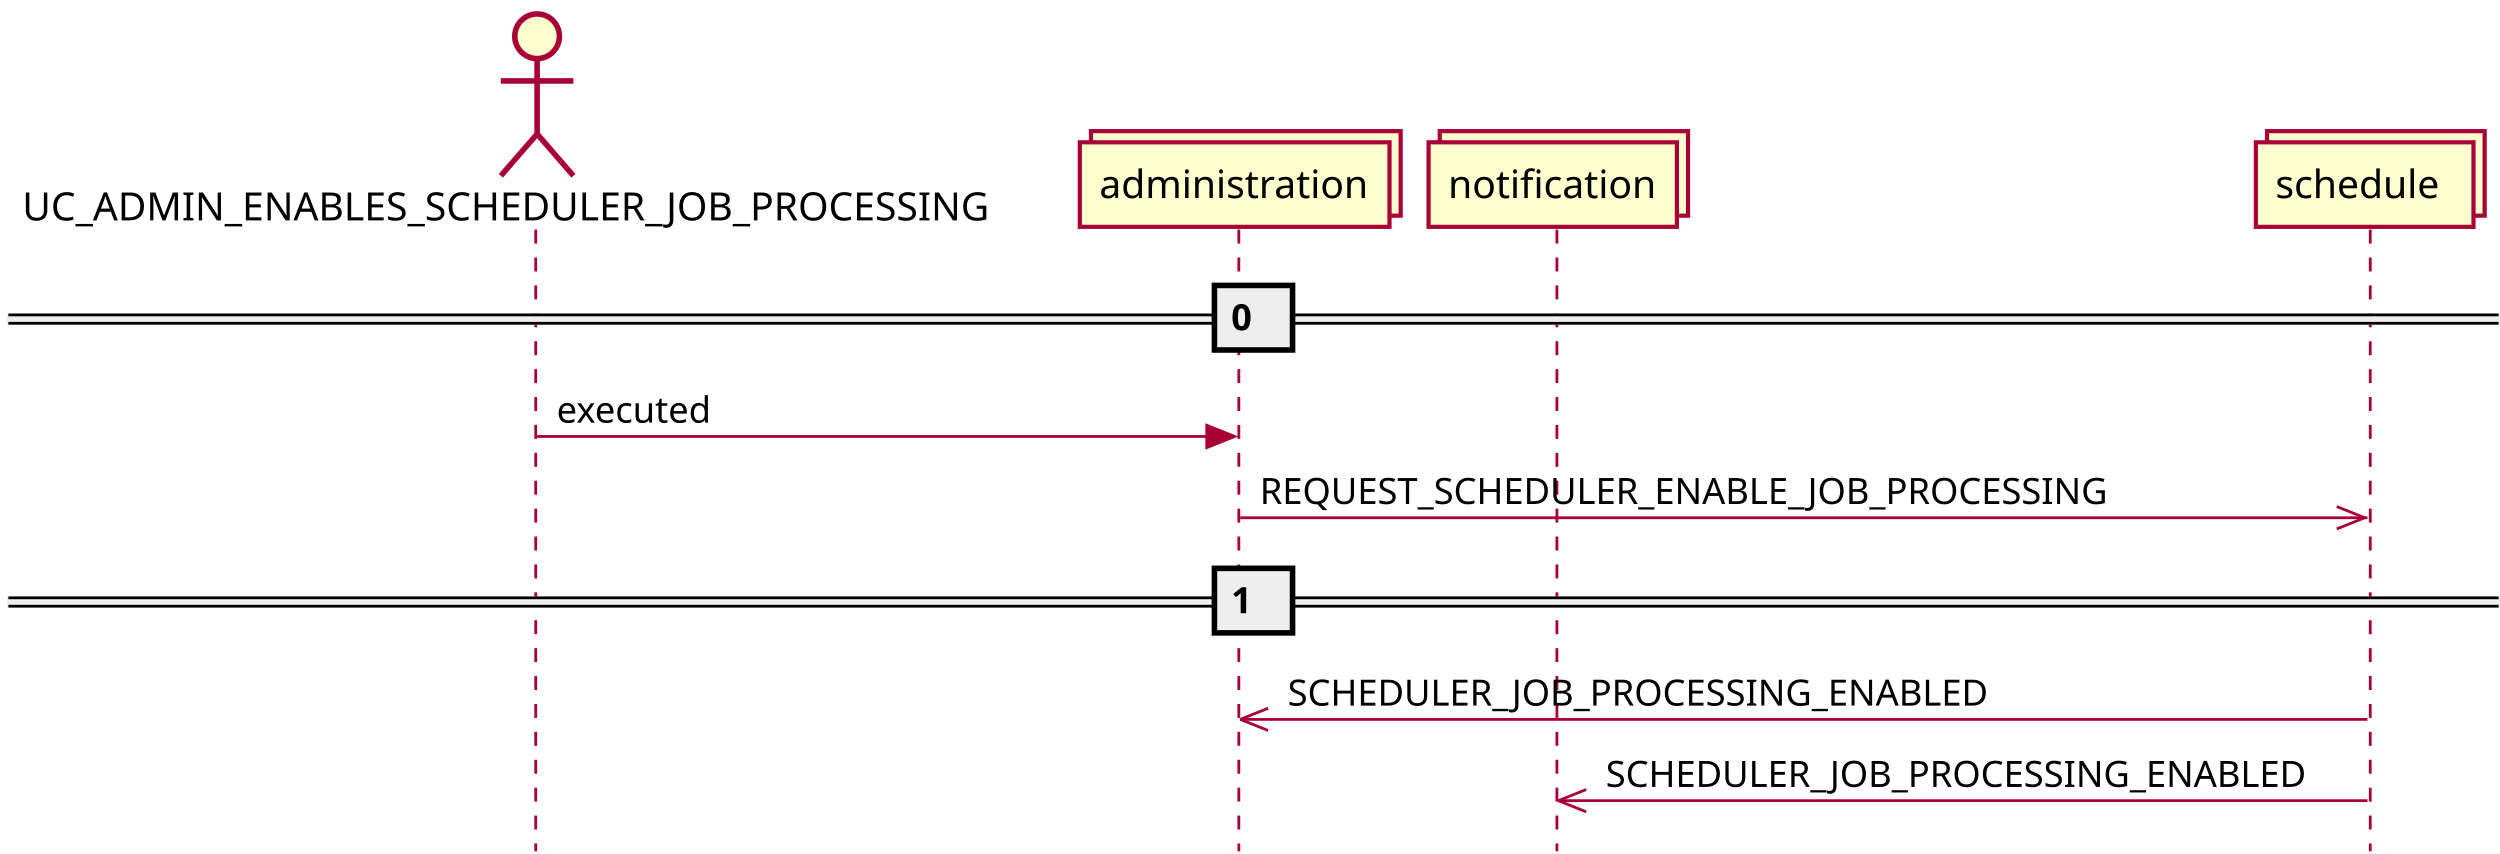
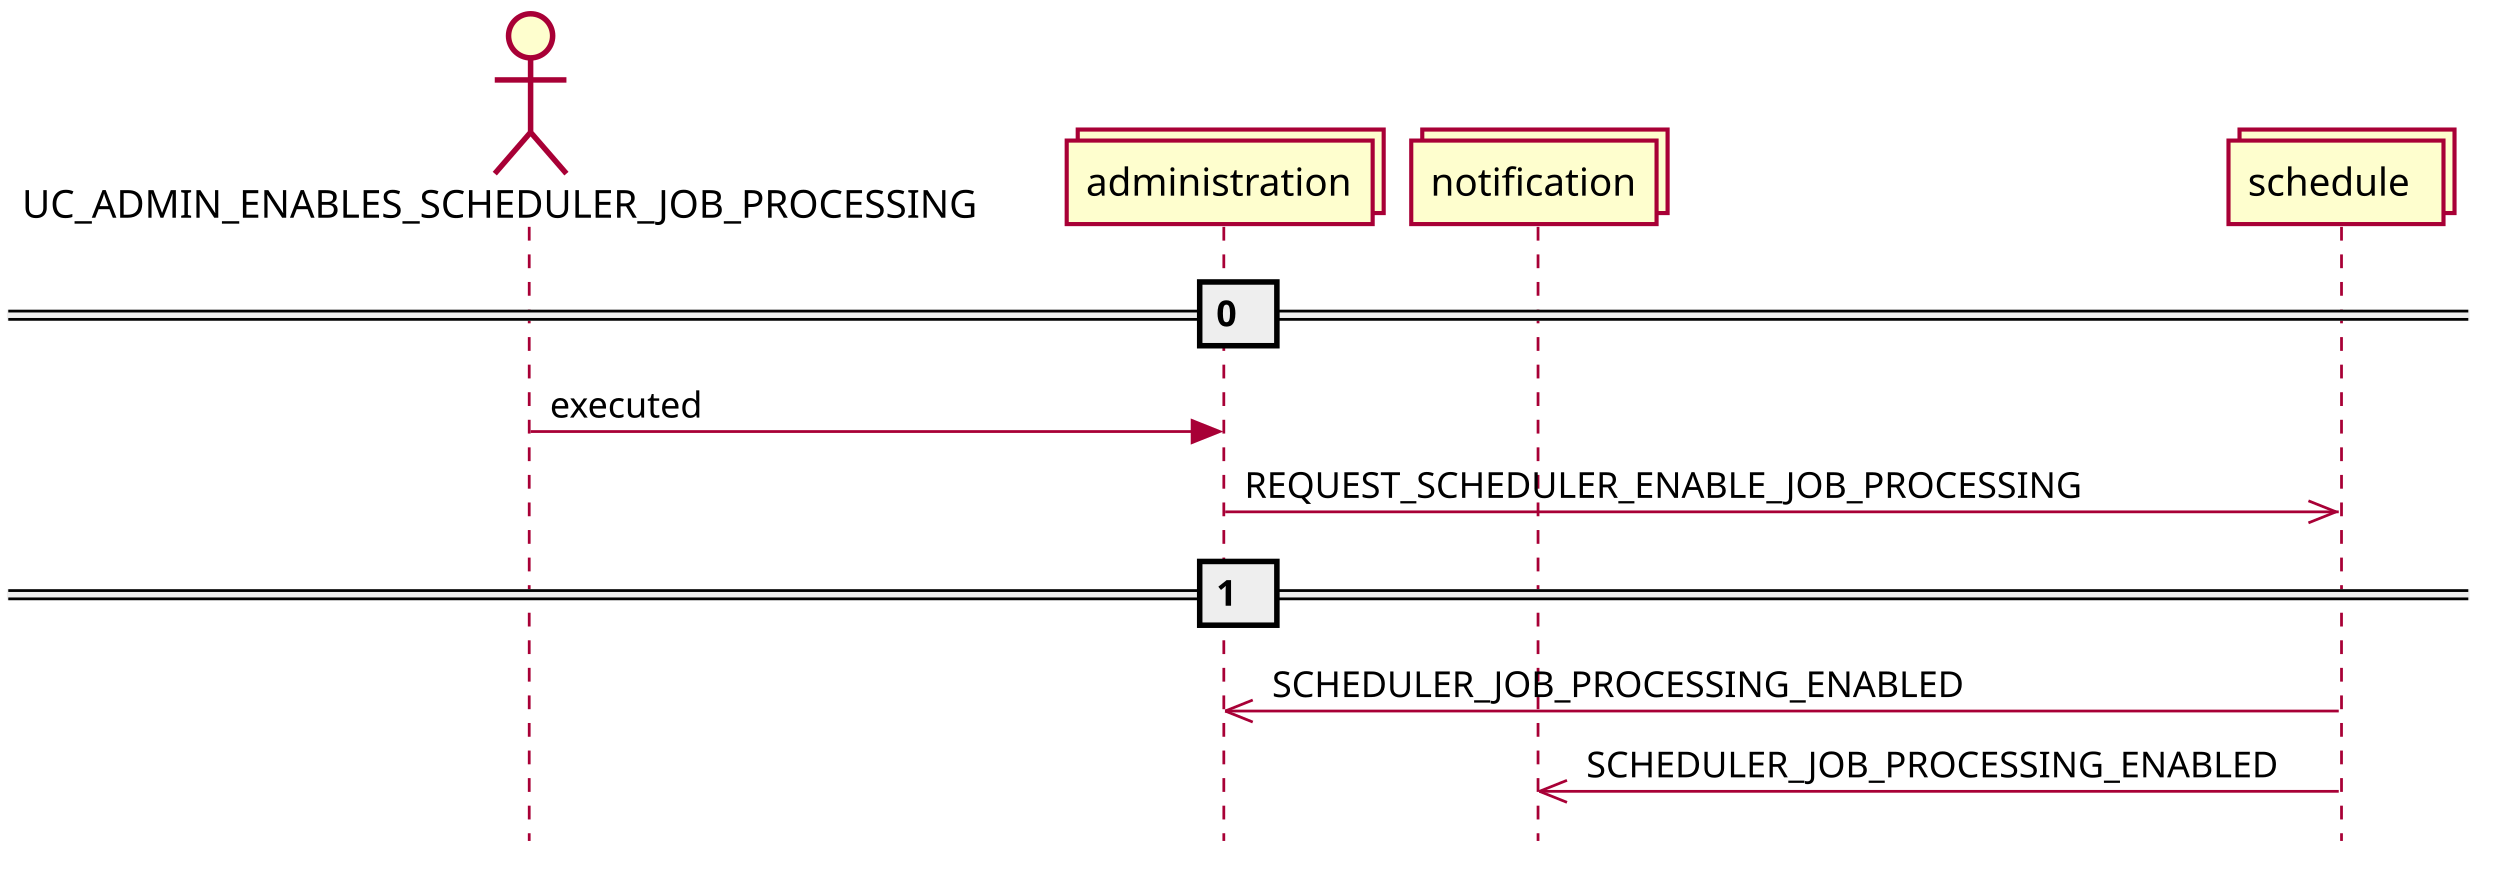
- <svg xmlns="http://www.w3.org/2000/svg" contentScriptType="application/ecmascript" contentStyleType="text/css" height="306px" preserveAspectRatio="none" style="width:896px;height:306px;" version="1.1" viewBox="0 0 896 306" width="896px" zoomAndPan="magnify">
+ <svg xmlns="http://www.w3.org/2000/svg" contentScriptType="application/ecmascript" contentStyleType="text/css" height="317px" preserveAspectRatio="none" style="width:907px;height:317px;" version="1.1" viewBox="0 0 907 317" width="907px" zoomAndPan="magnify">
  <defs />
  <g>
    <line style="stroke: #A80036; stroke-width: 1.0; stroke-dasharray: 5.0,5.0;" x1="192" x2="192" y1="82.297" y2="305.094" />
    <line style="stroke: #A80036; stroke-width: 1.0; stroke-dasharray: 5.0,5.0;" x1="444" x2="444" y1="82.297" y2="305.094" />
    <line style="stroke: #A80036; stroke-width: 1.0; stroke-dasharray: 5.0,5.0;" x1="558" x2="558" y1="82.297" y2="305.094" />
    <line style="stroke: #A80036; stroke-width: 1.0; stroke-dasharray: 5.0,5.0;" x1="849.5" x2="849.5" y1="82.297" y2="305.094" />
    <text fill="#000000" font-family="sans-serif" font-size="14" lengthAdjust="spacingAndGlyphs" textLength="363" x="8" y="78.995">UC_ADMIN_ENABLES_SCHEDULER_JOB_PROCESSING</text>
    <ellipse cx="192.5" cy="13" fill="#FEFECE" rx="8" ry="8" style="stroke: #A80036; stroke-width: 2.0;" />
-     <path d="M192.5,21 L192.5,48 M179.5,29 L205.5,29 M192.5,48 L179.5,63 M192.5,48 L205.5,63 " fill="#FEFECE" style="stroke: #A80036; stroke-width: 2.0;" />
+     <path d="M192.5,21 L192.5,48 M179.5,29 L205.5,29 M192.5,48 L179.5,63 M192.5,48 L205.5,63 " fill="none" style="stroke: #A80036; stroke-width: 2.0;" />
    <rect fill="#FEFECE" height="30.297" style="stroke: #A80036; stroke-width: 1.5;" width="111" x="391" y="47" />
    <rect fill="#FEFECE" height="30.297" style="stroke: #A80036; stroke-width: 1.5;" width="111" x="387" y="51" />
    <text fill="#000000" font-family="sans-serif" font-size="14" lengthAdjust="spacingAndGlyphs" textLength="97" x="394" y="70.995">administration</text>
    <rect fill="#FEFECE" height="30.297" style="stroke: #A80036; stroke-width: 1.5;" width="89" x="516" y="47" />
    <rect fill="#FEFECE" height="30.297" style="stroke: #A80036; stroke-width: 1.5;" width="89" x="512" y="51" />
    <text fill="#000000" font-family="sans-serif" font-size="14" lengthAdjust="spacingAndGlyphs" textLength="75" x="519" y="70.995">notification</text>
    <rect fill="#FEFECE" height="30.297" style="stroke: #A80036; stroke-width: 1.5;" width="78" x="812.5" y="47" />
    <rect fill="#FEFECE" height="30.297" style="stroke: #A80036; stroke-width: 1.5;" width="78" x="808.5" y="51" />
    <text fill="#000000" font-family="sans-serif" font-size="14" lengthAdjust="spacingAndGlyphs" textLength="64" x="815.5" y="70.995">schedule</text>
    <rect fill="#EEEEEE" height="3" style="stroke: #EEEEEE; stroke-width: 1.0;" width="892.5" x="3" y="112.863" />
    <line style="stroke: #000000; stroke-width: 1.0;" x1="3" x2="895.5" y1="112.863" y2="112.863" />
    <line style="stroke: #000000; stroke-width: 1.0;" x1="3" x2="895.5" y1="115.863" y2="115.863" />
    <rect fill="#EEEEEE" height="23.133" style="stroke: #000000; stroke-width: 2.0;" width="28" x="435.25" y="102.297" />
    <text fill="#000000" font-family="sans-serif" font-size="13" font-weight="bold" lengthAdjust="spacingAndGlyphs" textLength="9" x="441.25" y="118.364">0</text>
-     <polygon fill="#A80036" points="432.5,152.43,442.5,156.43,432.5,160.43" style="stroke: #A80036; stroke-width: 1.0;" />
-     <line style="stroke: #A80036; stroke-width: 1.0;" x1="192.5" x2="438.5" y1="156.43" y2="156.43" />
+     <polygon fill="#A80036" points="432.5,152.562,442.5,156.562,432.5,160.562" style="stroke: #A80036; stroke-width: 1.0;" />
+     <line style="stroke: #A80036; stroke-width: 1.0;" x1="192.5" x2="438.5" y1="156.562" y2="156.562" />
    <text fill="#000000" font-family="sans-serif" font-size="13" lengthAdjust="spacingAndGlyphs" textLength="59" x="199.5" y="151.497">executed</text>
-     <line style="stroke: #A80036; stroke-width: 1.0;" x1="847.5" x2="837.5" y1="185.562" y2="181.562" />
-     <line style="stroke: #A80036; stroke-width: 1.0;" x1="847.5" x2="837.5" y1="185.562" y2="189.562" />
-     <line style="stroke: #A80036; stroke-width: 1.0;" x1="444.5" x2="848.5" y1="185.562" y2="185.562" />
+     <line style="stroke: #A80036; stroke-width: 1.0;" x1="847.5" x2="837.5" y1="185.695" y2="181.695" />
+     <line style="stroke: #A80036; stroke-width: 1.0;" x1="847.5" x2="837.5" y1="185.695" y2="189.695" />
+     <line style="stroke: #A80036; stroke-width: 1.0;" x1="444.5" x2="848.5" y1="185.695" y2="185.695" />
    <text fill="#000000" font-family="sans-serif" font-size="13" lengthAdjust="spacingAndGlyphs" textLength="324" x="451.5" y="180.629">REQUEST_SCHEDULER_ENABLE_JOB_PROCESSING</text>
    <rect fill="#EEEEEE" height="3" style="stroke: #EEEEEE; stroke-width: 1.0;" width="892.5" x="3" y="214.262" />
    <line style="stroke: #000000; stroke-width: 1.0;" x1="3" x2="895.5" y1="214.262" y2="214.262" />
    <line style="stroke: #000000; stroke-width: 1.0;" x1="3" x2="895.5" y1="217.262" y2="217.262" />
    <rect fill="#EEEEEE" height="23.133" style="stroke: #000000; stroke-width: 2.0;" width="28" x="435.25" y="203.695" />
    <text fill="#000000" font-family="sans-serif" font-size="13" font-weight="bold" lengthAdjust="spacingAndGlyphs" textLength="9" x="441.25" y="219.762">1</text>
-     <line style="stroke: #A80036; stroke-width: 1.0;" x1="444.5" x2="454.5" y1="257.828" y2="253.828" />
-     <line style="stroke: #A80036; stroke-width: 1.0;" x1="444.5" x2="454.5" y1="257.828" y2="261.828" />
-     <line style="stroke: #A80036; stroke-width: 1.0;" x1="444.5" x2="848.5" y1="257.828" y2="257.828" />
+     <line style="stroke: #A80036; stroke-width: 1.0;" x1="444.5" x2="454.5" y1="257.961" y2="253.961" />
+     <line style="stroke: #A80036; stroke-width: 1.0;" x1="444.5" x2="454.5" y1="257.961" y2="261.961" />
+     <line style="stroke: #A80036; stroke-width: 1.0;" x1="444.5" x2="848.5" y1="257.961" y2="257.961" />
    <text fill="#000000" font-family="sans-serif" font-size="13" lengthAdjust="spacingAndGlyphs" textLength="267" x="461.5" y="252.895">SCHEDULER_JOB_PROCESSING_ENABLED</text>
-     <line style="stroke: #A80036; stroke-width: 1.0;" x1="558.5" x2="568.5" y1="286.961" y2="282.961" />
-     <line style="stroke: #A80036; stroke-width: 1.0;" x1="558.5" x2="568.5" y1="286.961" y2="290.961" />
-     <line style="stroke: #A80036; stroke-width: 1.0;" x1="558.5" x2="848.5" y1="286.961" y2="286.961" />
+     <line style="stroke: #A80036; stroke-width: 1.0;" x1="558.5" x2="568.5" y1="287.094" y2="283.094" />
+     <line style="stroke: #A80036; stroke-width: 1.0;" x1="558.5" x2="568.5" y1="287.094" y2="291.094" />
+     <line style="stroke: #A80036; stroke-width: 1.0;" x1="558.5" x2="848.5" y1="287.094" y2="287.094" />
    <text fill="#000000" font-family="sans-serif" font-size="13" lengthAdjust="spacingAndGlyphs" textLength="267" x="575.5" y="282.028">SCHEDULER_JOB_PROCESSING_ENABLED</text>
  </g>
</svg>
